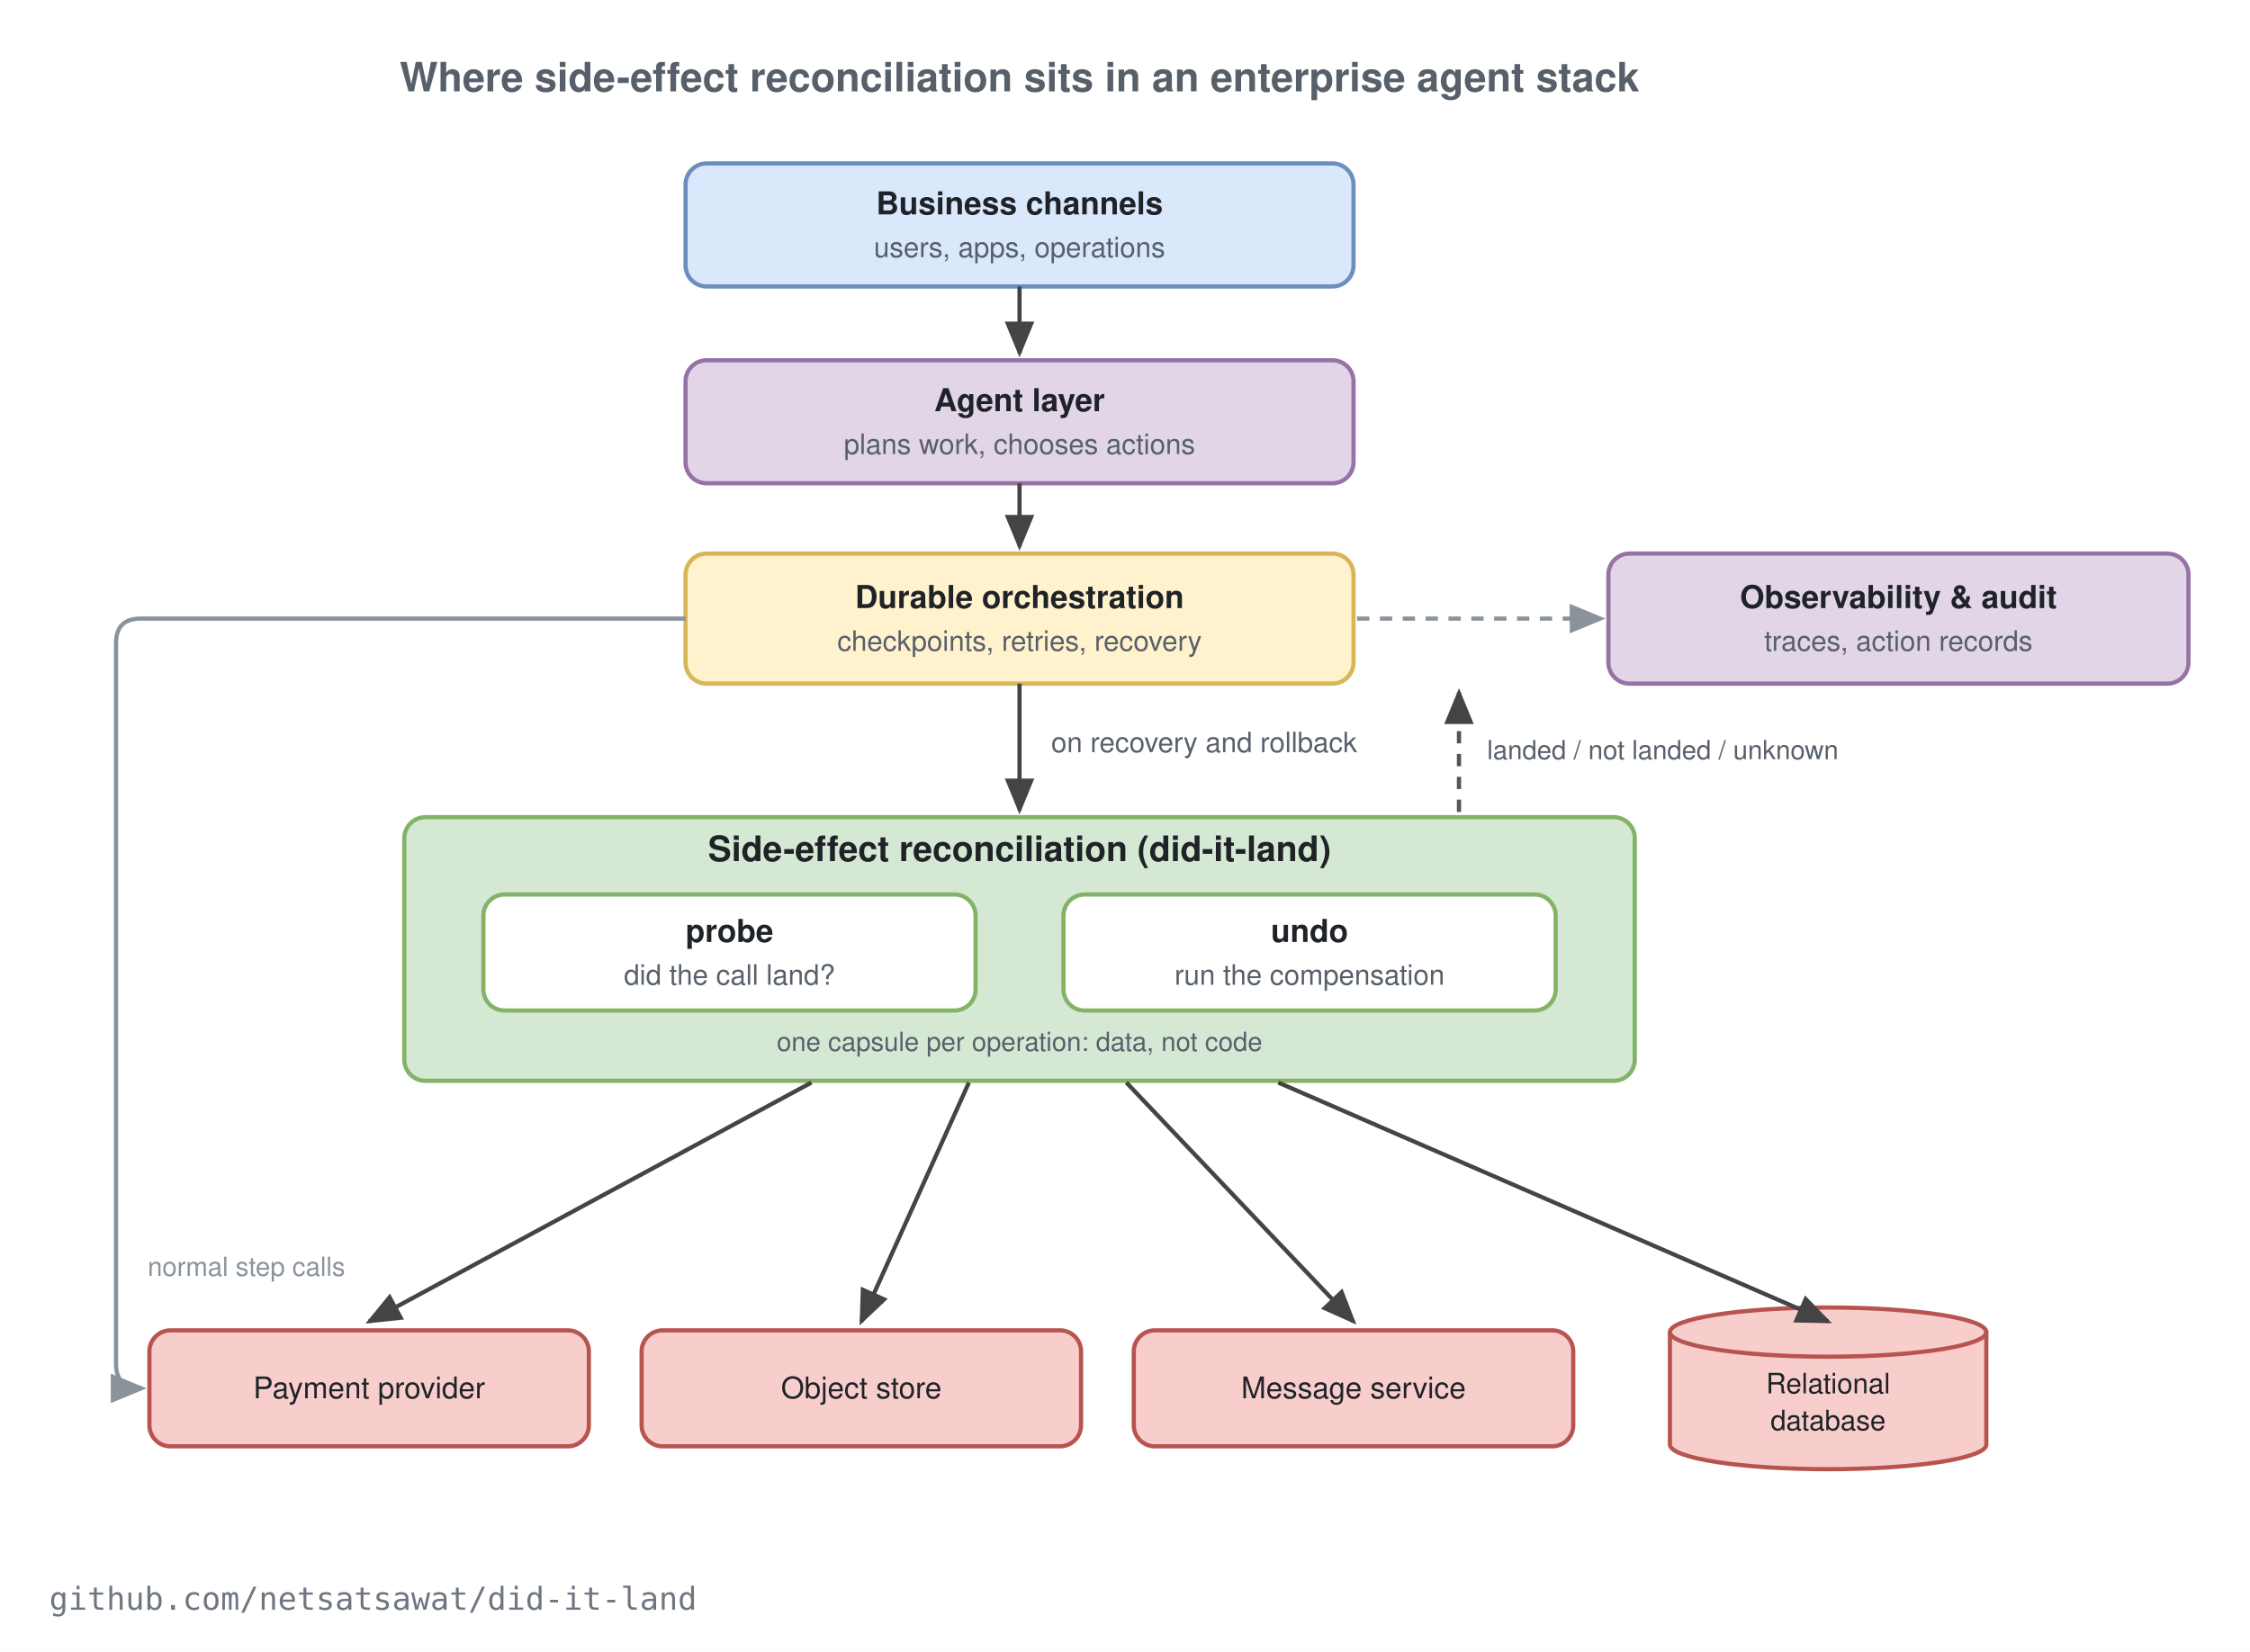
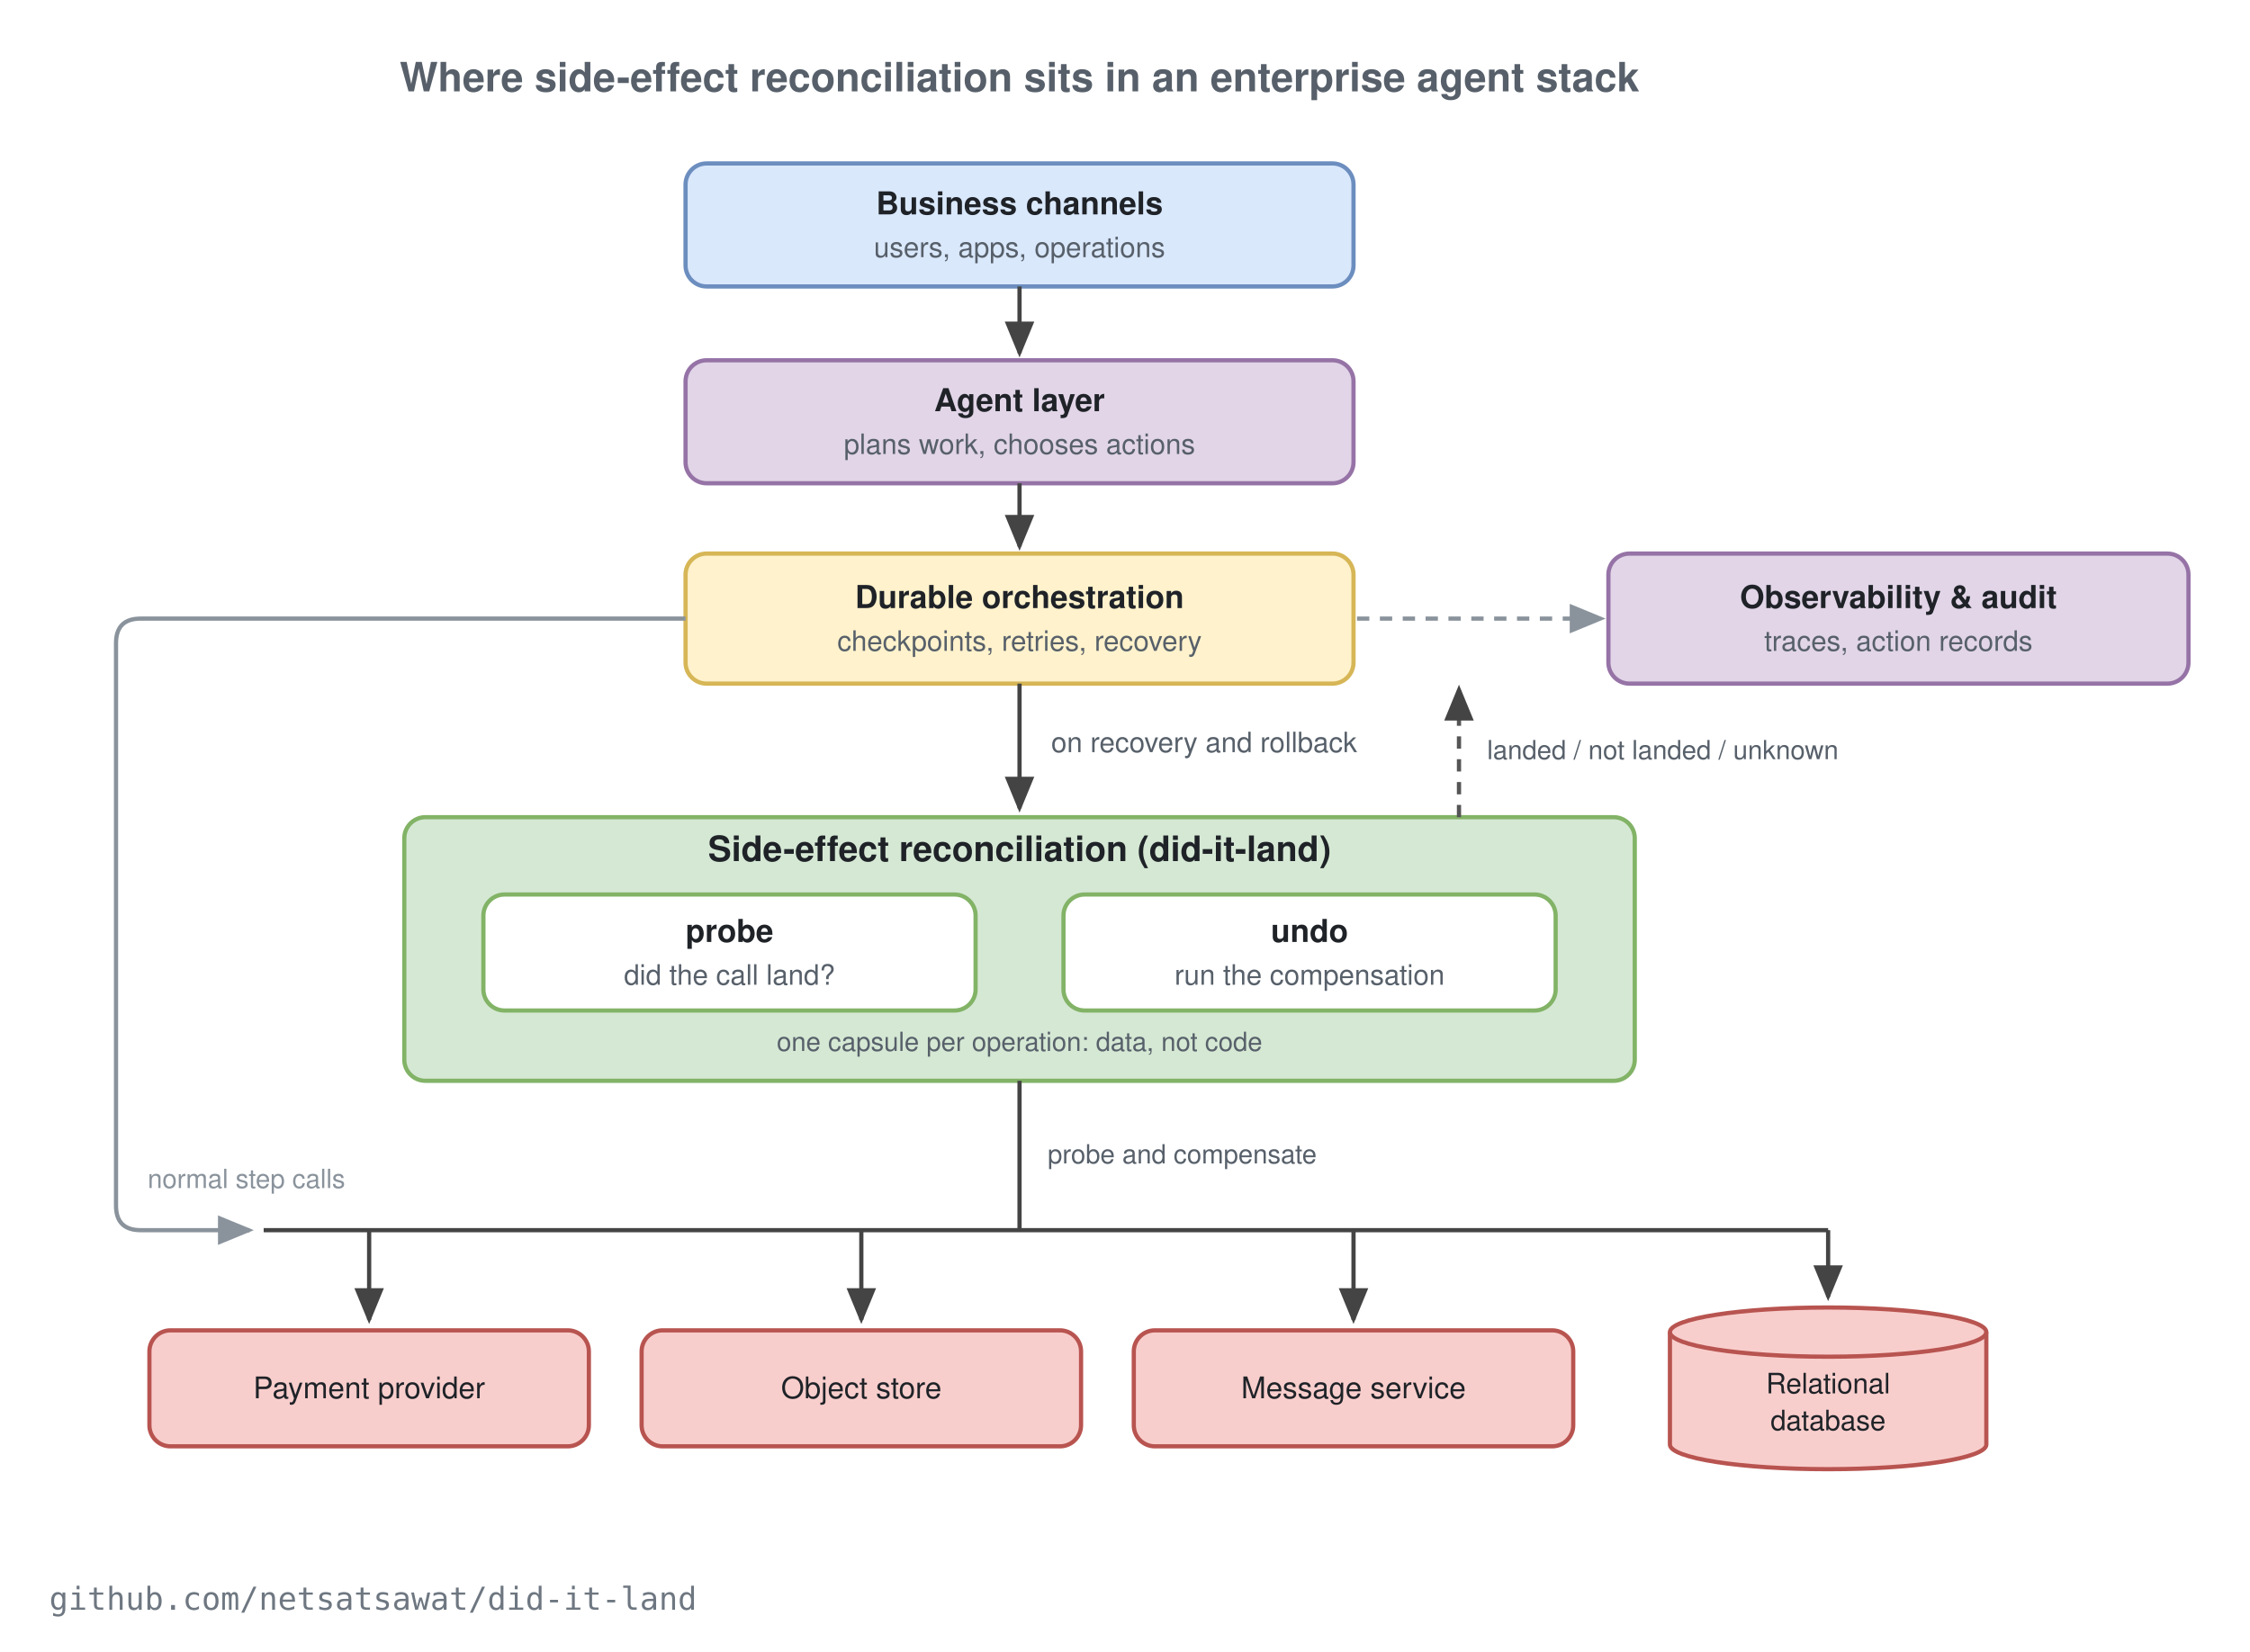
<svg xmlns="http://www.w3.org/2000/svg" width="1280" height="940" viewBox="0 0 1280 940">
  <defs>
    <marker id="ab" markerWidth="9" markerHeight="7" refX="7.5" refY="3.5" orient="auto">
      <path d="M0,0 L8.5,3.5 L0,7 z" fill="#444" />
    </marker>
    <marker id="am" markerWidth="9" markerHeight="7" refX="7.5" refY="3.5" orient="auto">
      <path d="M0,0 L8.5,3.5 L0,7 z" fill="#9a2b2b" />
    </marker>
    <marker id="ag" markerWidth="9" markerHeight="7" refX="7.5" refY="3.5" orient="auto">
      <path d="M0,0 L8.5,3.5 L0,7 z" fill="#8a939c" />
    </marker>
  </defs>
  <rect width="1280" height="940" fill="#ffffff" />
  <text x="580" y="52" font-family="Helvetica Neue, Helvetica, Arial, sans-serif" font-size="23" fill="#57606a" text-anchor="middle" font-weight="600">Where side-effect reconciliation sits in an enterprise agent stack</text>
  <rect x="390.0" y="93.0" width="380" height="70" rx="12" fill="#dae8fc" stroke="#6c8ebf" stroke-width="2.4" />
  <text x="580" y="122.0" font-family="Helvetica Neue, Helvetica, Arial, sans-serif" font-size="18" fill="#1f2328" text-anchor="middle" font-weight="600">Business channels</text>
  <text x="580" y="146.333" font-family="Helvetica Neue, Helvetica, Arial, sans-serif" font-size="16" fill="#57606a" text-anchor="middle" font-weight="normal">users, apps, operations</text>
  <rect x="390.0" y="205.0" width="380" height="70" rx="12" fill="#e1d5e7" stroke="#9673a6" stroke-width="2.4" />
  <text x="580" y="234.0" font-family="Helvetica Neue, Helvetica, Arial, sans-serif" font-size="18" fill="#1f2328" text-anchor="middle" font-weight="600">Agent layer</text>
  <text x="580" y="258.333" font-family="Helvetica Neue, Helvetica, Arial, sans-serif" font-size="16" fill="#57606a" text-anchor="middle" font-weight="normal">plans work, chooses actions</text>
  <rect x="390.0" y="315.0" width="380" height="74" rx="12" fill="#fff2cc" stroke="#d6b656" stroke-width="2.4" />
  <text x="580" y="346.0" font-family="Helvetica Neue, Helvetica, Arial, sans-serif" font-size="18" fill="#1f2328" text-anchor="middle" font-weight="600">Durable orchestration</text>
  <text x="580" y="370.333" font-family="Helvetica Neue, Helvetica, Arial, sans-serif" font-size="16" fill="#57606a" text-anchor="middle" font-weight="normal">checkpoints, retries, recovery</text>
  <rect x="915.0" y="315.0" width="330" height="74" rx="12" fill="#e1d5e7" stroke="#9673a6" stroke-width="2.4" />
  <text x="1080" y="346.0" font-family="Helvetica Neue, Helvetica, Arial, sans-serif" font-size="18" fill="#1f2328" text-anchor="middle" font-weight="600">Observability &amp; audit</text>
  <text x="1080" y="370.333" font-family="Helvetica Neue, Helvetica, Arial, sans-serif" font-size="16" fill="#57606a" text-anchor="middle" font-weight="normal">traces, action records</text>
  <rect x="230.0" y="465.0" width="700" height="150" rx="12" fill="#d5e8d4" stroke="#82b366" stroke-width="2.4" />
  <text x="580" y="490" font-family="Helvetica Neue, Helvetica, Arial, sans-serif" font-size="20" fill="#1f2328" text-anchor="middle" font-weight="600">Side-effect reconciliation  (did-it-land)</text>
  <rect x="275.0" y="509.0" width="280" height="66" rx="12" fill="#ffffff" stroke="#82b366" stroke-width="2.4" />
  <text x="415" y="536.0" font-family="Helvetica Neue, Helvetica, Arial, sans-serif" font-size="18" fill="#1f2328" text-anchor="middle" font-weight="600">probe</text>
  <text x="415" y="560.333" font-family="Helvetica Neue, Helvetica, Arial, sans-serif" font-size="16" fill="#57606a" text-anchor="middle" font-weight="normal">did the call land?</text>
  <rect x="605.0" y="509.0" width="280" height="66" rx="12" fill="#ffffff" stroke="#82b366" stroke-width="2.4" />
  <text x="745" y="536.0" font-family="Helvetica Neue, Helvetica, Arial, sans-serif" font-size="18" fill="#1f2328" text-anchor="middle" font-weight="600">undo</text>
  <text x="745" y="560.333" font-family="Helvetica Neue, Helvetica, Arial, sans-serif" font-size="16" fill="#57606a" text-anchor="middle" font-weight="normal">run the compensation</text>
  <text x="580" y="598" font-family="Helvetica Neue, Helvetica, Arial, sans-serif" font-size="15" fill="#57606a" text-anchor="middle" font-weight="normal">one capsule per operation: data, not code</text>
  <rect x="85.0" y="757.0" width="250" height="66" rx="12" fill="#f8cecc" stroke="#b85450" stroke-width="2.4" />
  <text x="210" y="795.667" font-family="Helvetica Neue, Helvetica, Arial, sans-serif" font-size="17" fill="#1f2328" text-anchor="middle" font-weight="normal">Payment provider</text>
  <rect x="365.0" y="757.0" width="250" height="66" rx="12" fill="#f8cecc" stroke="#b85450" stroke-width="2.4" />
  <text x="490" y="795.667" font-family="Helvetica Neue, Helvetica, Arial, sans-serif" font-size="17" fill="#1f2328" text-anchor="middle" font-weight="normal">Object store</text>
  <rect x="645.0" y="757.0" width="250" height="66" rx="12" fill="#f8cecc" stroke="#b85450" stroke-width="2.4" />
  <text x="770" y="795.667" font-family="Helvetica Neue, Helvetica, Arial, sans-serif" font-size="17" fill="#1f2328" text-anchor="middle" font-weight="normal">Message service</text>
  <path d="M950.0,758.0 a90.0,14 0 0,1 180,0 v64 a90.0,14 0 0,1 -180,0 z" fill="#f8cecc" stroke="#b85450" stroke-width="2.4" />
  <path d="M950.0,758.0 a90.0,14 0 0,0 180,0" fill="none" stroke="#b85450" stroke-width="2.4" />
  <text x="1040" y="792.833" font-family="Helvetica Neue, Helvetica, Arial, sans-serif" font-size="16" fill="#1f2328" text-anchor="middle" font-weight="normal">Relational</text>
  <text x="1040" y="813.833" font-family="Helvetica Neue, Helvetica, Arial, sans-serif" font-size="16" fill="#1f2328" text-anchor="middle" font-weight="normal">database</text>
  <line x1="580" y1="163" x2="580" y2="201" stroke="#444" stroke-width="2.4" marker-end="url(#ab)" />
  <line x1="580" y1="275" x2="580" y2="311" stroke="#444" stroke-width="2.4" marker-end="url(#ab)" />
-   <line x1="580" y1="389" x2="580" y2="461" stroke="#444" stroke-width="2.4" marker-end="url(#ab)" />
+   <line x1="580" y1="389" x2="580" y2="460" stroke="#444" stroke-width="2.4" marker-end="url(#ab)" />
  <text x="598" y="428" font-family="Helvetica Neue, Helvetica, Arial, sans-serif" font-size="16" fill="#57606a" text-anchor="start" font-weight="normal">on recovery and rollback</text>
  <line x1="772" y1="352" x2="911" y2="352" stroke="#8a939c" stroke-width="2.4" marker-end="url(#ag)" stroke-dasharray="7,6" />
-   <path d="M390,352 L80,352 Q66,352 66,366 L66,776 Q66,790 80,790 L81,790" fill="none" stroke="#8a939c" stroke-width="2.4" marker-end="url(#ag)" />
-   <text x="84" y="726" font-family="Helvetica Neue, Helvetica, Arial, sans-serif" font-size="15" fill="#8a939c" text-anchor="start" font-weight="normal">normal step calls</text>
-   <line x1="461.6" y1="616" x2="210" y2="752" stroke="#444" stroke-width="2.4" marker-end="url(#ab)" />
-   <line x1="551.2" y1="616" x2="490" y2="752" stroke="#444" stroke-width="2.4" marker-end="url(#ab)" />
-   <line x1="640.8" y1="616" x2="770" y2="752" stroke="#444" stroke-width="2.4" marker-end="url(#ab)" />
-   <line x1="727.2" y1="616" x2="1040" y2="752" stroke="#444" stroke-width="2.4" marker-end="url(#ab)" />
-   <path d="M830,462 L830,394" fill="none" stroke="#555" stroke-width="2.4" marker-end="url(#ab)" stroke-dasharray="7,6" />
+   <line x1="580" y1="615" x2="580" y2="700" stroke="#444" stroke-width="2.4" />
+   <line x1="150" y1="700" x2="1040" y2="700" stroke="#444" stroke-width="2.4" />
+   <text x="596" y="662" font-family="Helvetica Neue, Helvetica, Arial, sans-serif" font-size="15" fill="#57606a" text-anchor="start" font-weight="normal">probe and compensate</text>
+   <line x1="210" y1="700" x2="210" y2="751" stroke="#444" stroke-width="2.4" marker-end="url(#ab)" />
+   <line x1="490" y1="700" x2="490" y2="751" stroke="#444" stroke-width="2.4" marker-end="url(#ab)" />
+   <line x1="770" y1="700" x2="770" y2="751" stroke="#444" stroke-width="2.4" marker-end="url(#ab)" />
+   <line x1="1040" y1="700" x2="1040" y2="738" stroke="#444" stroke-width="2.4" marker-end="url(#ab)" />
+   <path d="M390,352 L80,352 Q66,352 66,366 L66,686 Q66,700 80,700 L142,700" fill="none" stroke="#8a939c" stroke-width="2.4" marker-end="url(#ag)" />
+   <text x="84" y="676" font-family="Helvetica Neue, Helvetica, Arial, sans-serif" font-size="15" fill="#8a939c" text-anchor="start" font-weight="normal">normal step calls</text>
+   <path d="M830,465 L830,392" fill="none" stroke="#555" stroke-width="2.4" marker-end="url(#ab)" stroke-dasharray="7,6" />
  <text x="846" y="432" font-family="Helvetica Neue, Helvetica, Arial, sans-serif" font-size="15" fill="#57606a" text-anchor="start" font-weight="normal">landed / not landed / unknown</text>
  <text x="28" y="916" font-family="Menlo, Monaco, monospace" font-size="18" fill="#6e7781" text-anchor="start" font-weight="normal">github.com/netsatsawat/did-it-land</text>
</svg>
